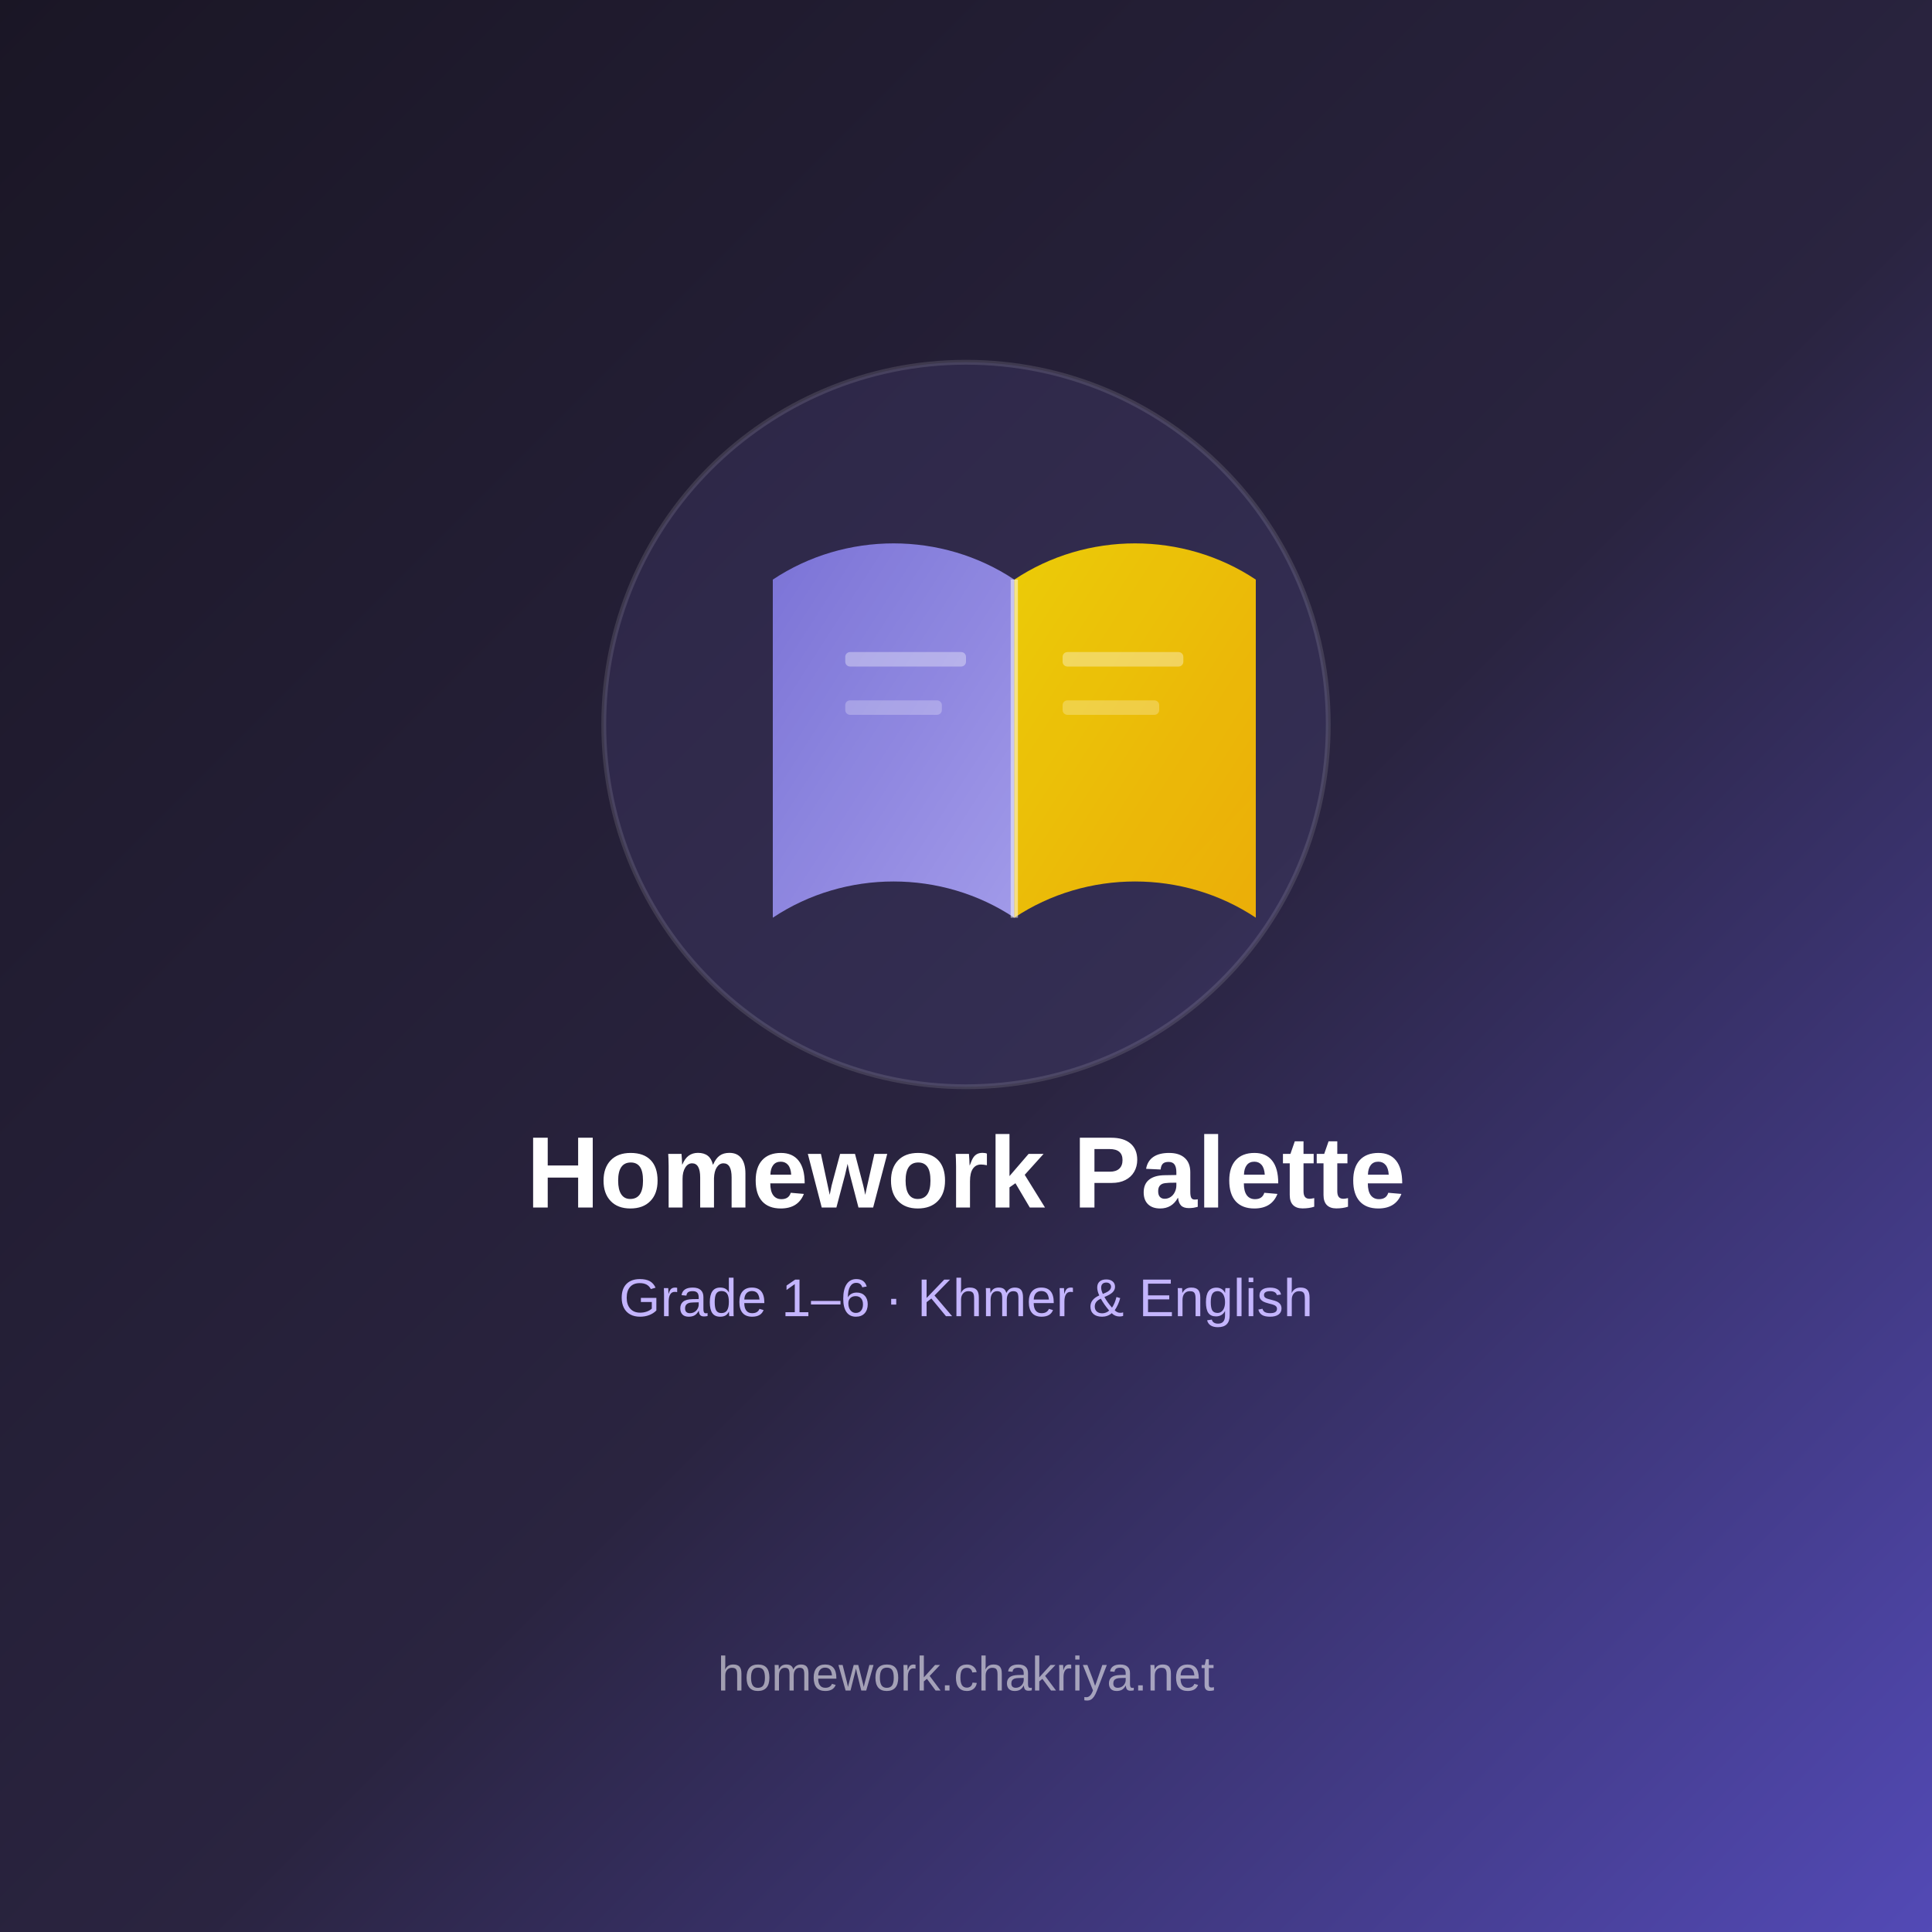
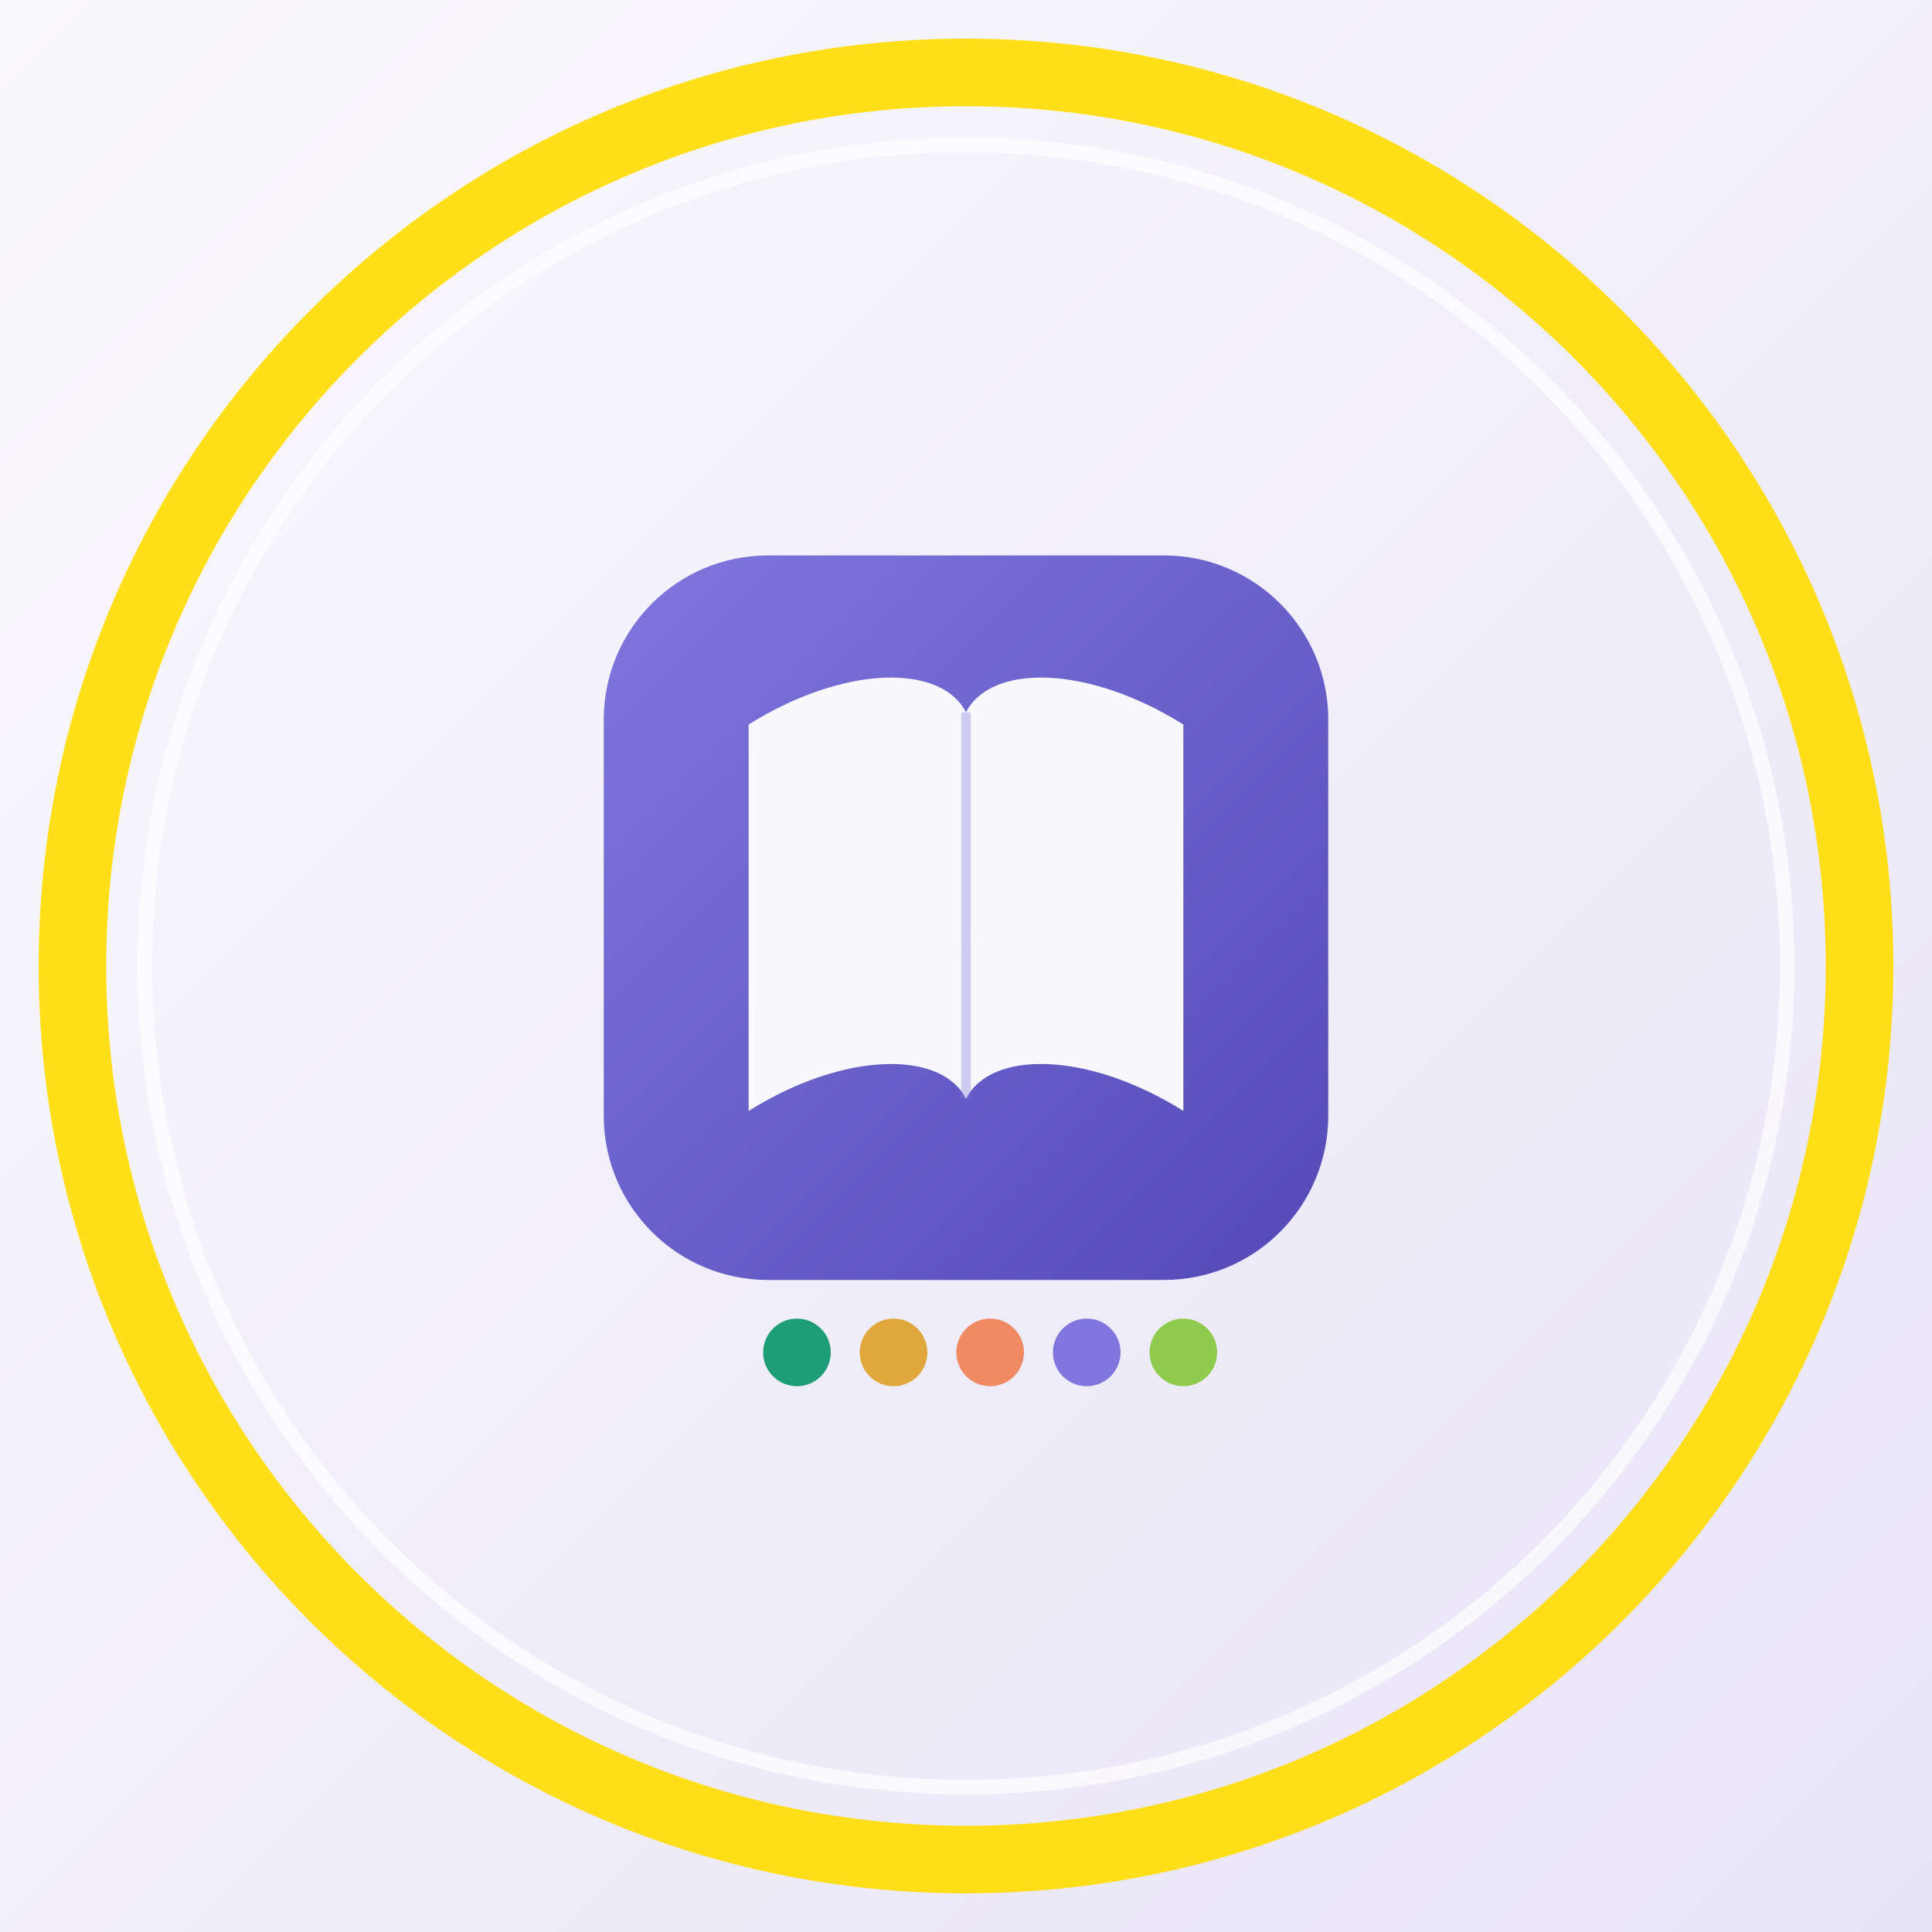
<svg xmlns="http://www.w3.org/2000/svg" width="800" height="800" viewBox="0 0 800 800">
  <defs>
    <linearGradient id="bg" x1="0%" y1="0%" x2="100%" y2="100%">
-       <stop offset="0%" style="stop-color:#1a1625" />
-       <stop offset="55%" style="stop-color:#2a2440" />
-       <stop offset="100%" style="stop-color:#534ab7" />
+       <stop offset="0%" stop-color="#faf9fc" />
+       <stop offset="100%" stop-color="#e8e4f8" />
    </linearGradient>
-     <linearGradient id="accent" x1="0%" y1="0%" x2="100%" y2="100%">
-       <stop offset="0%" style="stop-color:#FFDD00" />
-       <stop offset="100%" style="stop-color:#FFBB00" />
-     </linearGradient>
-     <linearGradient id="book" x1="0%" y1="0%" x2="100%" y2="100%">
-       <stop offset="0%" style="stop-color:#7f77dd" />
-       <stop offset="100%" style="stop-color:#a79ff0" />
+     <linearGradient id="tile" x1="0%" y1="0%" x2="100%" y2="100%">
+       <stop offset="0%" stop-color="#7f77dd" />
+       <stop offset="100%" stop-color="#534ab7" />
    </linearGradient>
  </defs>
  <rect width="800" height="800" fill="url(#bg)" />
-   <circle cx="400" cy="300" r="150" fill="rgba(127,119,221,0.12)" stroke="rgba(255,255,255,0.12)" stroke-width="2" />
-   <g transform="translate(280,200)">
-     <path d="M40,40 C70,20 110,20 140,40 L140,180 C110,160 70,160 40,180 Z" fill="url(#book)" opacity="0.95" />
-     <path d="M140,40 C170,20 210,20 240,40 L240,180 C210,160 170,160 140,180 Z" fill="url(#accent)" opacity="0.9" />
-     <path d="M140,40 L140,180" stroke="rgba(255,255,255,0.5)" stroke-width="3" />
-     <rect x="70" y="70" width="50" height="6" rx="2" fill="rgba(255,255,255,0.35)" />
-     <rect x="70" y="90" width="40" height="6" rx="2" fill="rgba(255,255,255,0.25)" />
-     <rect x="160" y="70" width="50" height="6" rx="2" fill="rgba(255,255,255,0.35)" />
-     <rect x="160" y="90" width="40" height="6" rx="2" fill="rgba(255,255,255,0.25)" />
-   </g>
-   <text x="400" y="500" text-anchor="middle" font-family="'Segoe UI', Arial, sans-serif" font-size="42" font-weight="800" fill="white">Homework Palette</text>
-   <text x="400" y="545" text-anchor="middle" font-family="'Segoe UI', Arial, sans-serif" font-size="22" font-weight="500" fill="#c4b5fd">Grade 1–6 · Khmer &amp; English</text>
-   <text x="400" y="700" text-anchor="middle" font-family="'Segoe UI', Arial, sans-serif" font-size="20" fill="rgba(255,255,255,0.55)">homework.chakriya.net</text>
+   <circle cx="400" cy="400" r="370" fill="none" stroke="#FFDD00" stroke-width="28" opacity="0.9" />
+   <circle cx="400" cy="400" r="340" fill="none" stroke="#fff" stroke-width="6" opacity="0.7" />
+   <rect x="250" y="230" width="300" height="300" rx="68" fill="url(#tile)" />
+   <path d="M310,300 C350,275 390,275 400,295 C410,275 450,275 490,300 L490,460 C450,435 410,435 400,455 C390,435 350,435 310,460 Z" fill="#fff" opacity="0.95" />
+   <path d="M400,295 L400,455" stroke="#7f77dd" stroke-width="4" opacity="0.35" />
+   <circle cx="330" cy="560" r="14" fill="#1d9e75" />
+   <circle cx="370" cy="560" r="14" fill="#e0a73c" />
+   <circle cx="410" cy="560" r="14" fill="#f08a62" />
+   <circle cx="450" cy="560" r="14" fill="#7f77dd" />
+   <circle cx="490" cy="560" r="14" fill="#8fcc4e" />
</svg>
